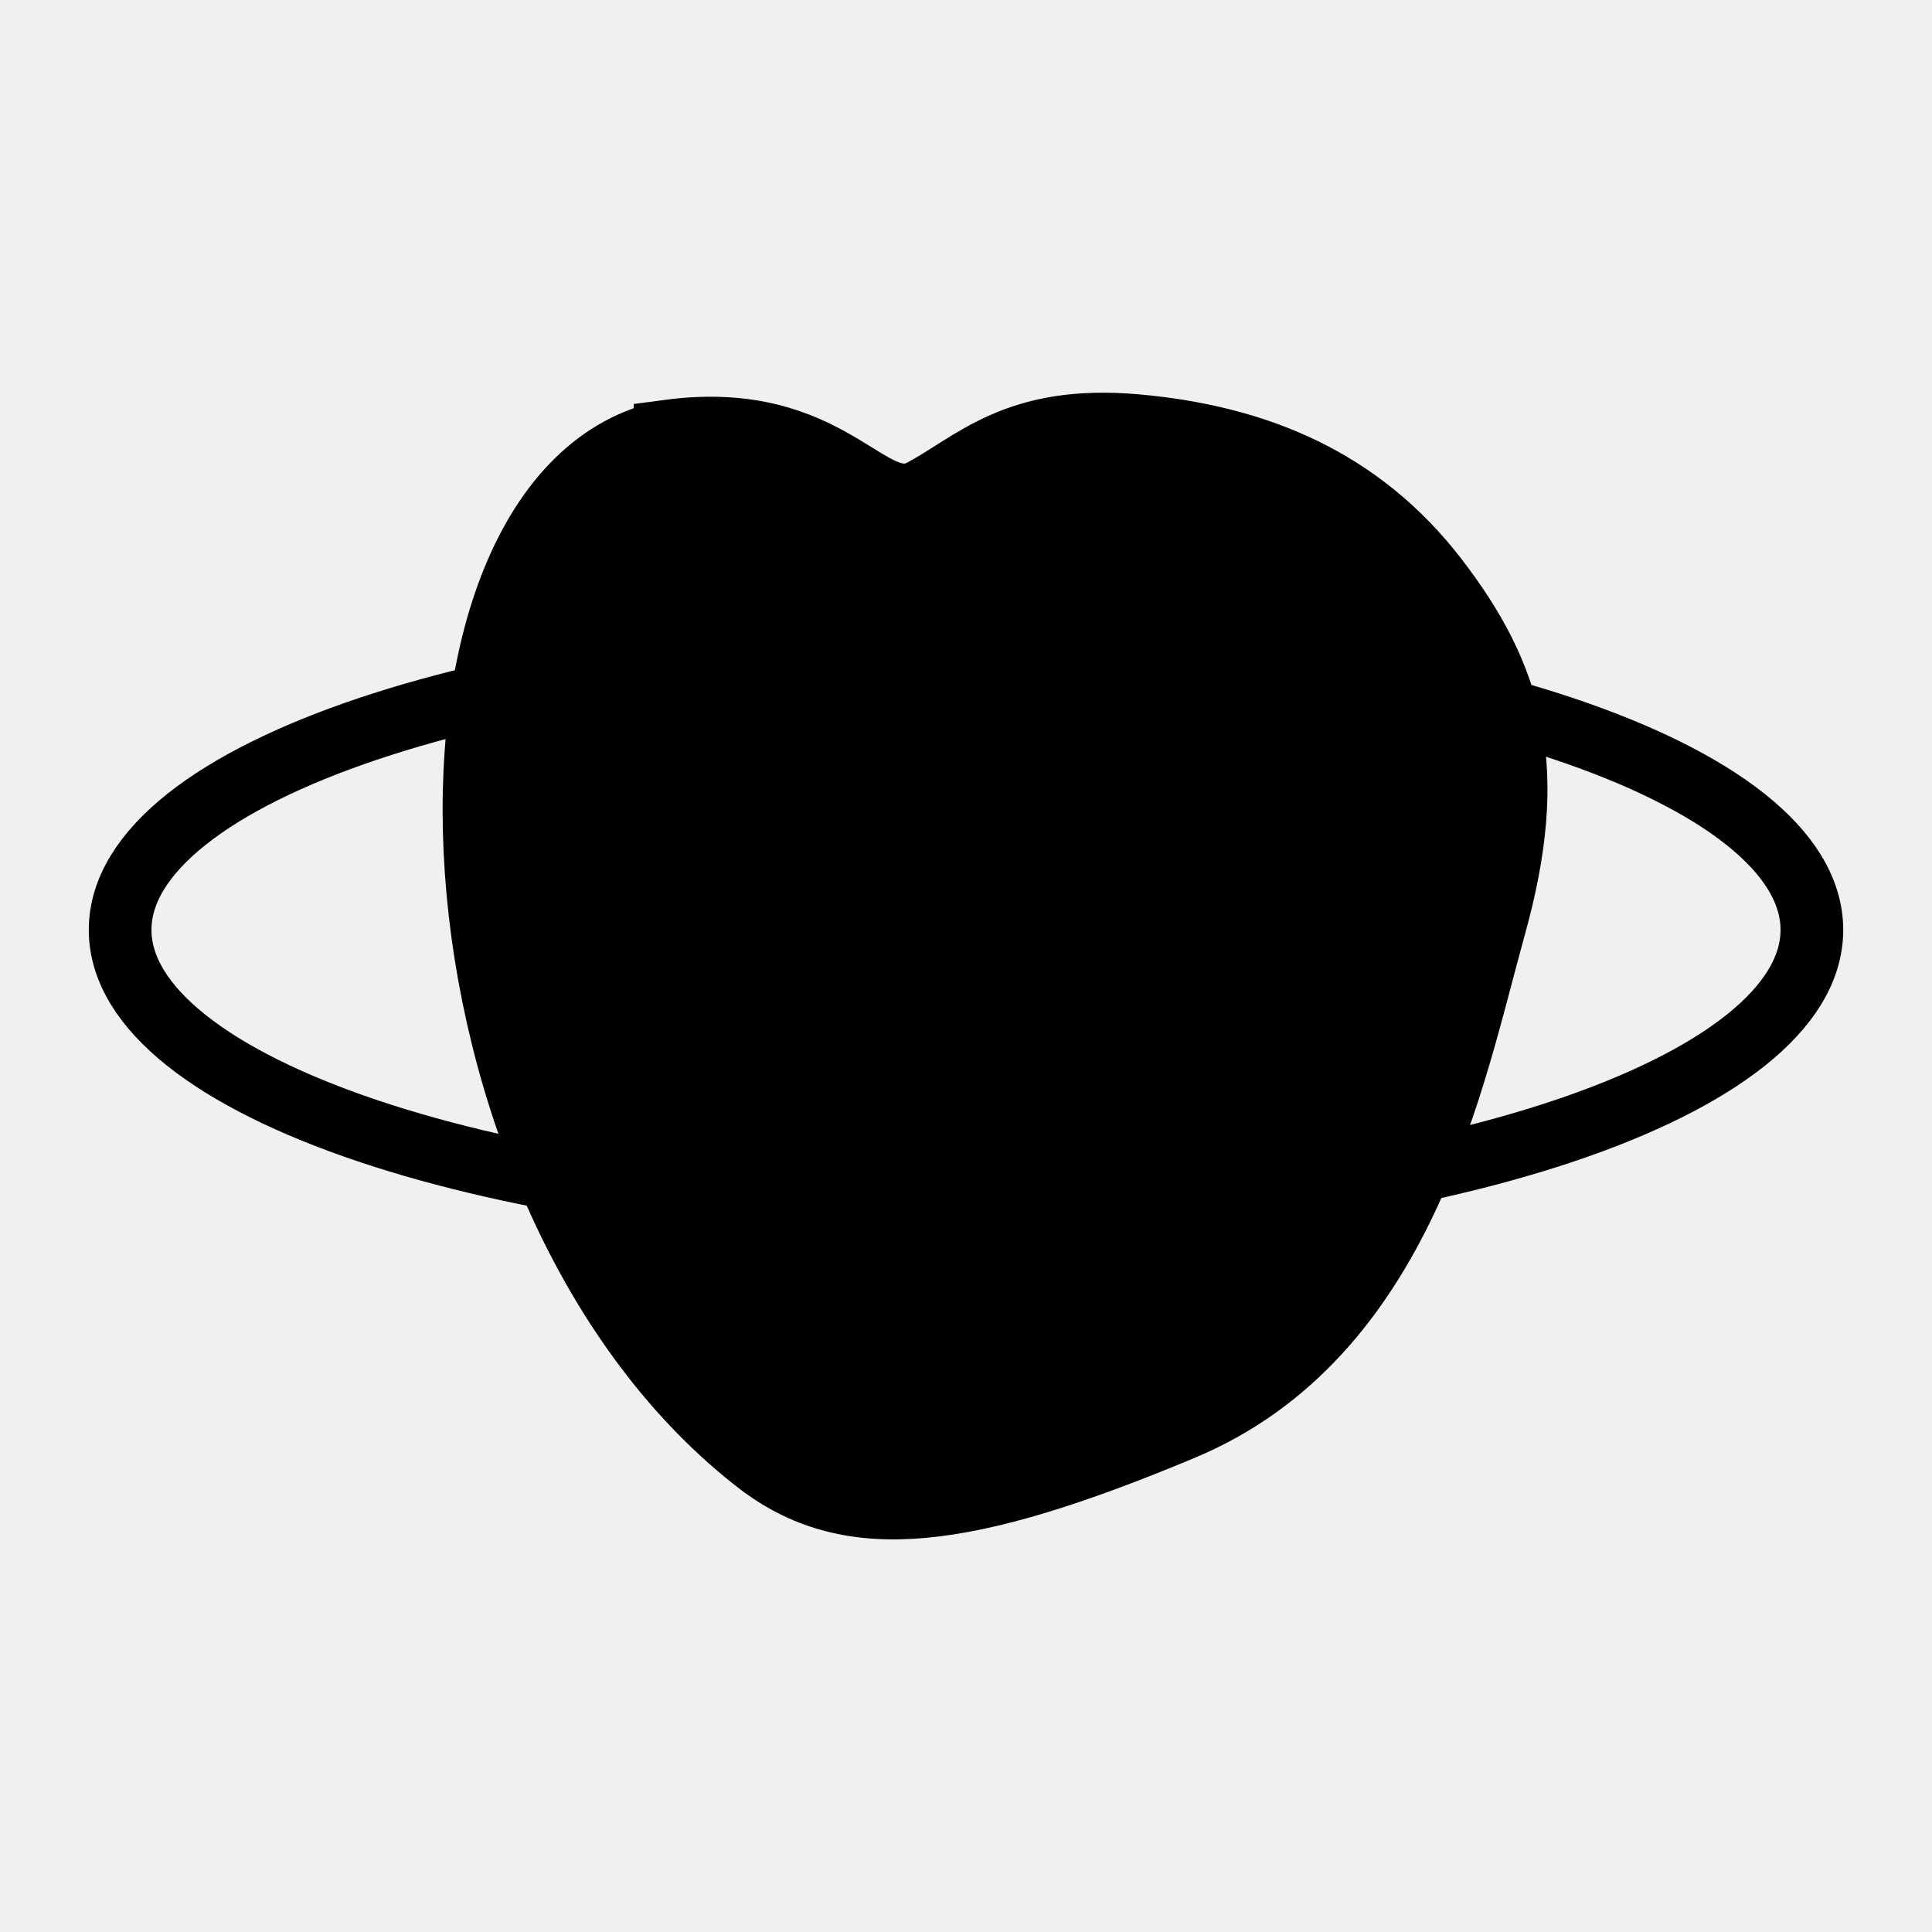
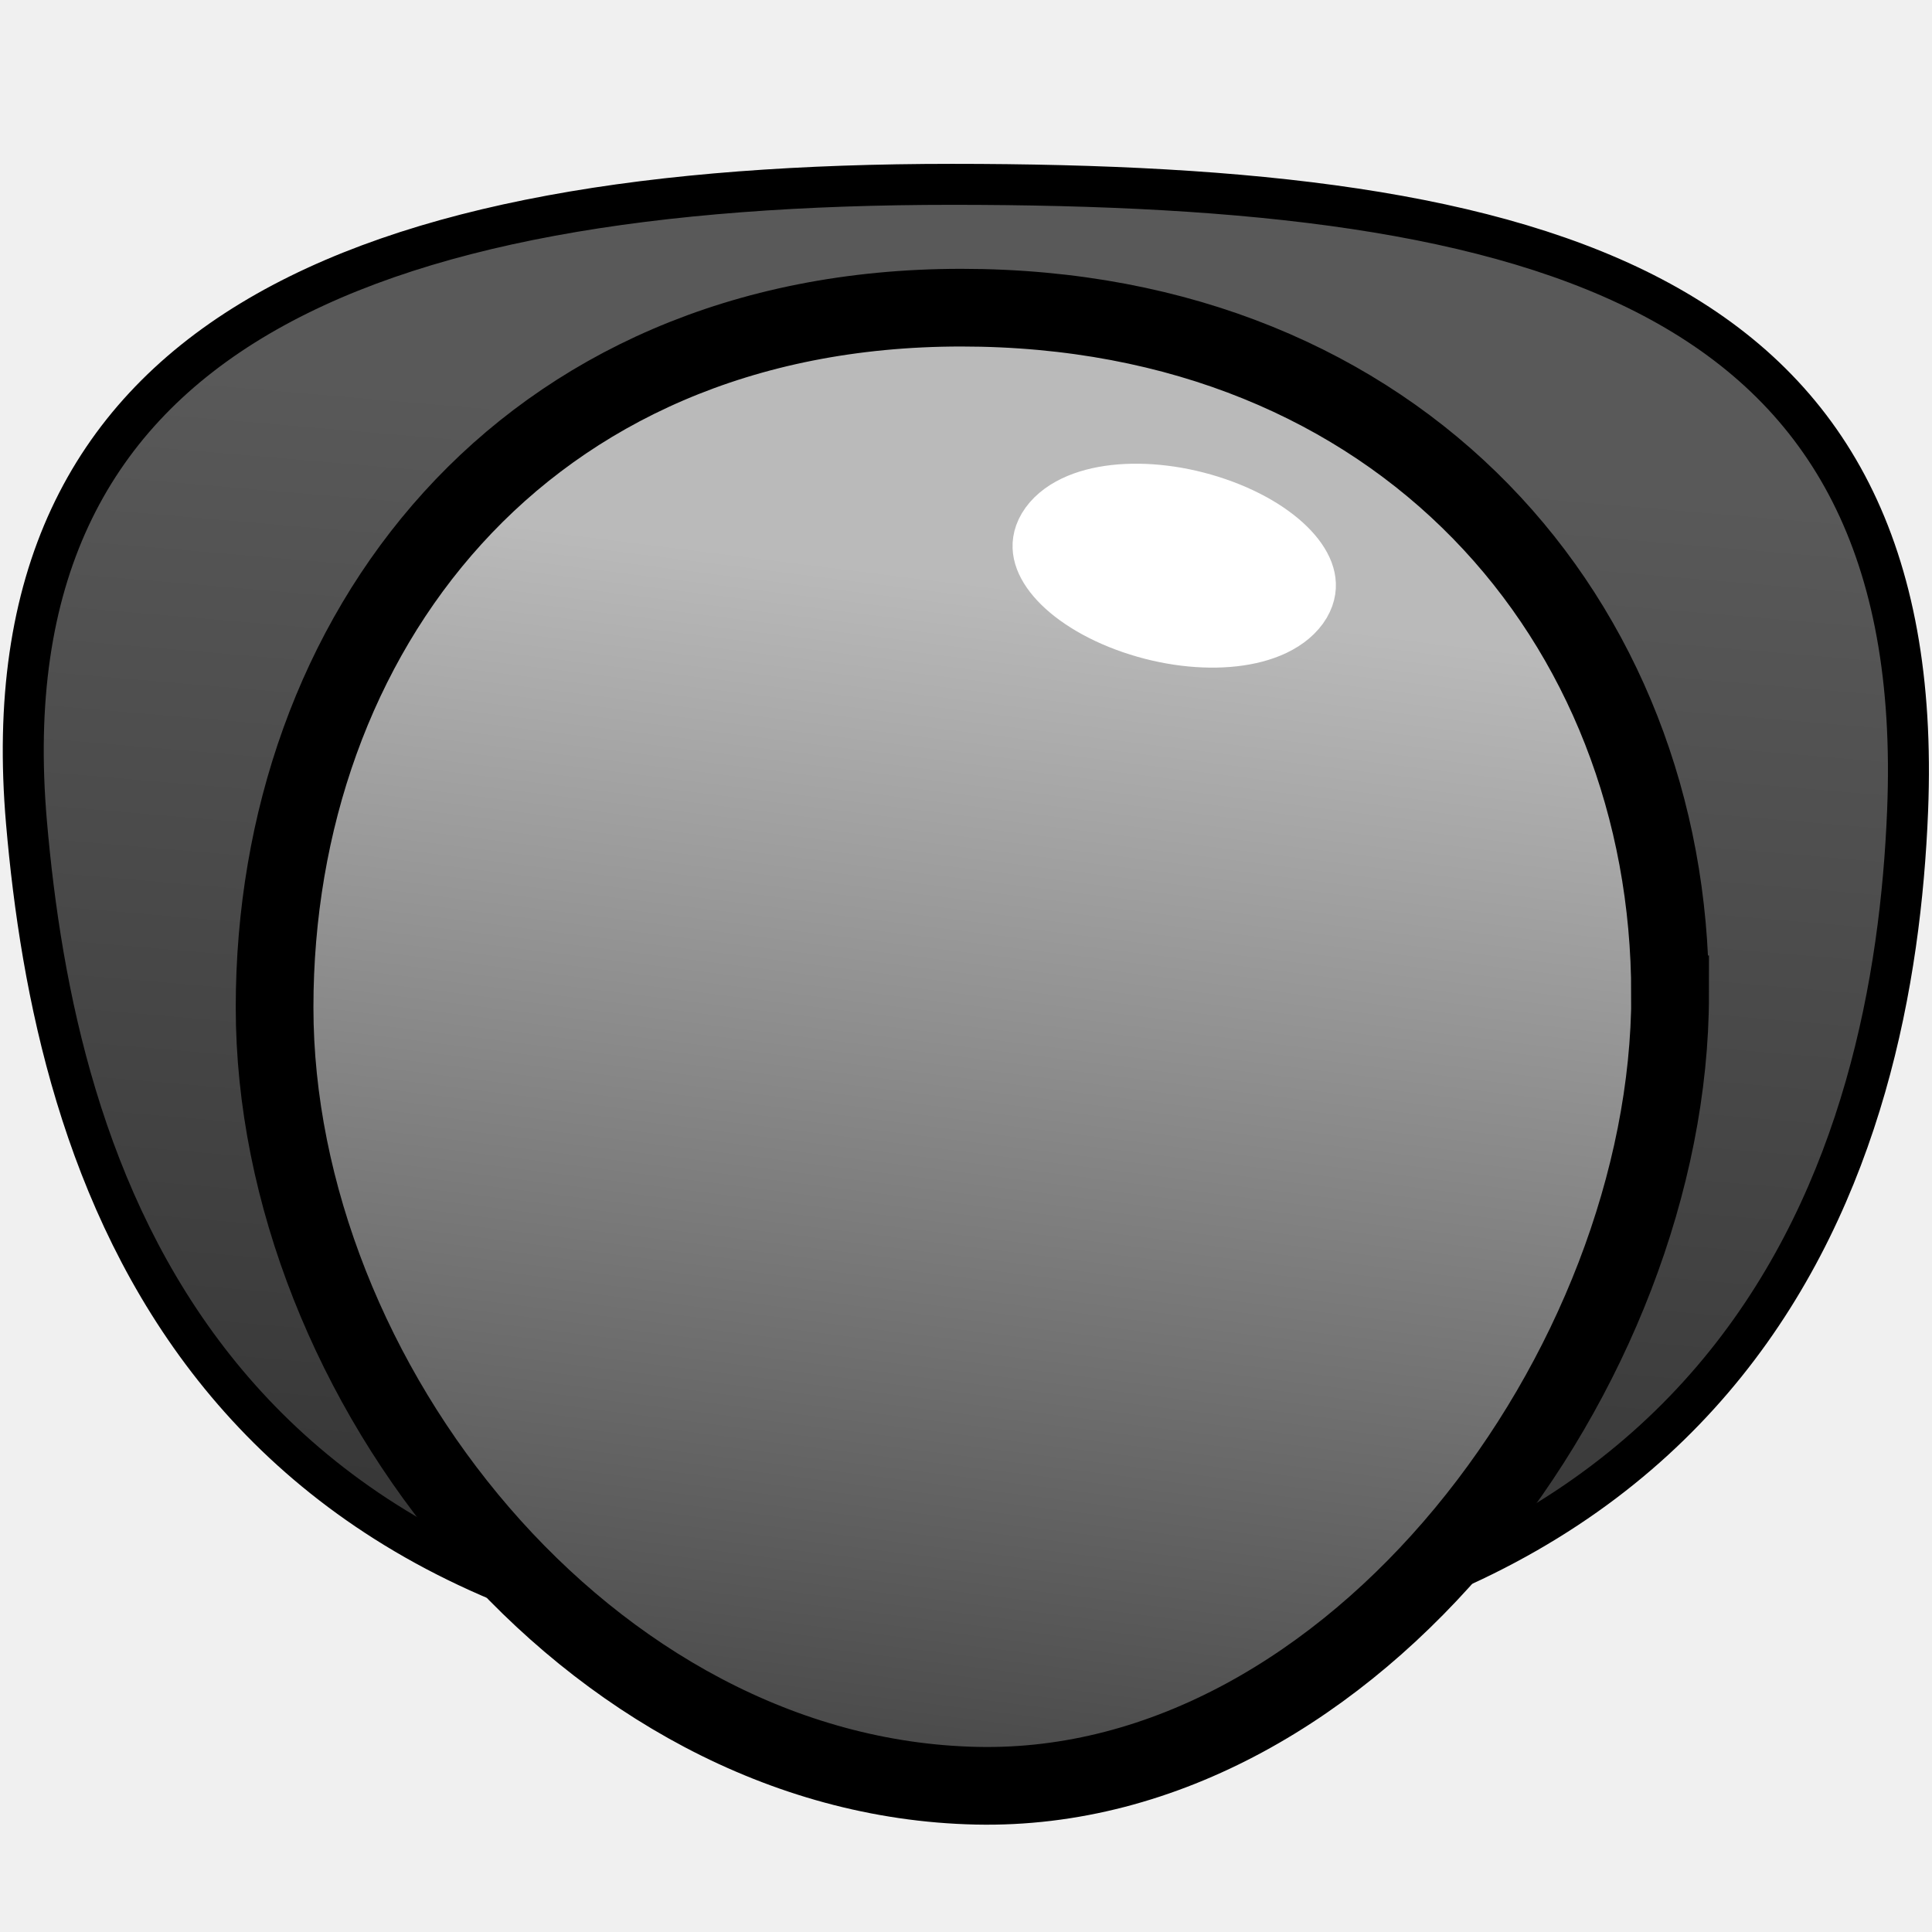
- <svg xmlns="http://www.w3.org/2000/svg" width="24" height="24" id="svg4744" version="1.1">
+ <svg xmlns="http://www.w3.org/2000/svg" xmlns:xlink="http://www.w3.org/1999/xlink" width="24" height="24" id="svg4744" version="1.1">
  <defs id="defs4746">
-     <linearGradient id="linearGradient4964">
-       <stop style="stop-color:#ffffff;stop-opacity:1;" offset="0" id="stop4966" />
-       <stop style="stop-color:#000000;stop-opacity:1;" offset="1" id="stop4968" />
+     <linearGradient id="linearGradient4062">
+       <stop style="stop-color:#2f2f2f;stop-opacity:1;" offset="0" id="stop4064" />
+       <stop style="stop-color:#bababa;stop-opacity:0" offset="1" id="stop4066" />
    </linearGradient>
+     <linearGradient id="linearGradient3946">
+       <stop style="stop-color:#595959;stop-opacity:1;" offset="0" id="stop3948" />
+       <stop style="stop-color:#323232;stop-opacity:1;" offset="1" id="stop3950" />
+     </linearGradient>
+     <linearGradient id="linearGradient3783">
+       <stop style="stop-color:#bababa;stop-opacity:1;" offset="0" id="stop3785" />
+       <stop style="stop-color:#bababa;stop-opacity:0;" offset="1" id="stop3787" />
+     </linearGradient>
+     <linearGradient id="linearGradient3772">
+       <stop style="stop-color:#000000;stop-opacity:1;" offset="0" id="stop3774" />
+       <stop style="stop-color:#666666;stop-opacity:0" offset="1" id="stop3776" />
+     </linearGradient>
+     <linearGradient xlink:href="#linearGradient3783" id="linearGradient3789" x1="14.905" y1="1036.342" x2="4.632" y2="1050.27" gradientUnits="userSpaceOnUse" gradientTransform="translate(-30.26786,-4.375)" />
+     <radialGradient xlink:href="#linearGradient3772" id="radialGradient3809" cx="6.789" cy="9.887" fx="6.789" fy="9.887" r="4.816" gradientTransform="matrix(0.6026992,0.3739307,-0.1585989,0.2556288,-26.27527,1028.03)" gradientUnits="userSpaceOnUse" />
+     <linearGradient xlink:href="#linearGradient3783-4" id="linearGradient3789-8" x1="14.905" y1="1036.342" x2="4.632" y2="1050.27" gradientUnits="userSpaceOnUse" />
+     <linearGradient id="linearGradient3783-4">
+       <stop style="stop-color:#bababa;stop-opacity:1;" offset="0" id="stop3785-6" />
+       <stop style="stop-color:#bababa;stop-opacity:0;" offset="1" id="stop3787-8" />
+     </linearGradient>
+     <radialGradient xlink:href="#linearGradient3772-8" id="radialGradient3809-5" cx="6.789" cy="9.887" fx="6.789" fy="9.887" r="4.816" gradientTransform="matrix(0.6026992,0.3739307,-0.1585989,0.2556288,-26.27527,1028.03)" gradientUnits="userSpaceOnUse" />
+     <linearGradient id="linearGradient3772-8">
+       <stop style="stop-color:#000000;stop-opacity:1;" offset="0" id="stop3774-4" />
+       <stop style="stop-color:#666666;stop-opacity:0" offset="1" id="stop3776-5" />
+     </linearGradient>
+     <radialGradient r="4.816" fy="9.887" fx="6.789" cy="9.887" cx="6.789" gradientTransform="matrix(0.7490424,0.02873228,-0.01549183,0.4038676,10.98386,1034.124)" gradientUnits="userSpaceOnUse" id="radialGradient3893" xlink:href="#linearGradient3772-8" />
+     <radialGradient r="4.816" fy="9.887" fx="6.789" cy="9.887" cx="6.789" gradientTransform="matrix(0.9522502,0.03528737,-0.01496679,0.4038874,9.515927,1035.089)" gradientUnits="userSpaceOnUse" id="radialGradient3893-1" xlink:href="#linearGradient3772-8-7" />
+     <linearGradient id="linearGradient3772-8-7">
+       <stop style="stop-color:#000000;stop-opacity:1;" offset="0" id="stop3774-4-5" />
+       <stop style="stop-color:#666666;stop-opacity:0" offset="1" id="stop3776-5-3" />
+     </linearGradient>
+     <radialGradient r="4.816" fy="9.887" fx="6.789" cy="9.887" cx="6.789" gradientTransform="matrix(-0.7424873,0.06150774,0.03336676,0.4027849,12.68778,1033.878)" gradientUnits="userSpaceOnUse" id="radialGradient3927" xlink:href="#linearGradient3772-8-7" />
+     <linearGradient xlink:href="#linearGradient3946" id="linearGradient3952" x1="12.838" y1="1033.157" x2="10.088" y2="1052.354" gradientUnits="userSpaceOnUse" gradientTransform="matrix(1.006004,0,0,0.7651265,-0.3771337,241.6813)" />
+     <radialGradient r="4.816" fy="9.887" fx="6.789" cy="9.887" cx="6.789" gradientTransform="matrix(-0.7424873,0.06150774,0.03336676,0.4027849,12.68778,1033.878)" gradientUnits="userSpaceOnUse" id="radialGradient3927-6" xlink:href="#linearGradient3772-8-7-3" />
+     <linearGradient id="linearGradient3772-8-7-3">
+       <stop style="stop-color:#000000;stop-opacity:1;" offset="0" id="stop3774-4-5-2" />
+       <stop style="stop-color:#666666;stop-opacity:0" offset="1" id="stop3776-5-3-0" />
+     </linearGradient>
+     <radialGradient r="4.816" fy="9.887" fx="6.789" cy="9.887" cx="6.789" gradientTransform="matrix(-0.7424873,0.06150774,0.03336676,0.4027849,16.60754,1041.302)" gradientUnits="userSpaceOnUse" id="radialGradient4005" xlink:href="#linearGradient3772-8-7-3" />
+     <radialGradient r="4.816" fy="9.887" fx="6.789" cy="9.887" cx="6.789" gradientTransform="matrix(-0.7424873,0.06150774,0.03336676,0.4027849,12.68778,1033.878)" gradientUnits="userSpaceOnUse" id="radialGradient3927-8" xlink:href="#linearGradient3772-8-7-1" />
+     <linearGradient id="linearGradient3772-8-7-1">
+       <stop style="stop-color:#000000;stop-opacity:1;" offset="0" id="stop3774-4-5-4" />
+       <stop style="stop-color:#666666;stop-opacity:0" offset="1" id="stop3776-5-3-9" />
+     </linearGradient>
+     <radialGradient r="4.816" fy="9.887" fx="6.789" cy="9.887" cx="6.789" gradientTransform="matrix(0.7424873,0.06150774,-0.03336676,0.4027849,10.60345,1033.878)" gradientUnits="userSpaceOnUse" id="radialGradient4041" xlink:href="#linearGradient3772-8-7-1" />
+     <linearGradient xlink:href="#linearGradient3946-7" id="linearGradient3952-7" x1="12.838" y1="1033.157" x2="10.088" y2="1052.354" gradientUnits="userSpaceOnUse" gradientTransform="matrix(1.006004,0,0,0.7651265,-0.3771337,241.6813)" />
+     <linearGradient id="linearGradient3946-7">
+       <stop style="stop-color:#bababa;stop-opacity:1;" offset="0" id="stop3948-9" />
+       <stop style="stop-color:#323232;stop-opacity:1;" offset="1" id="stop3950-5" />
+     </linearGradient>
+     <linearGradient xlink:href="#linearGradient3946" id="linearGradient4391" gradientUnits="userSpaceOnUse" gradientTransform="matrix(1.006004,0,0,0.7651265,-0.3771337,241.6813)" x1="12.838" y1="1033.157" x2="10.088" y2="1052.354" />
+     <linearGradient xlink:href="#linearGradient3946" id="linearGradient4395" gradientUnits="userSpaceOnUse" gradientTransform="matrix(1.384773,0,0,0.8259618,-4.540507,180.5018)" x1="12.838" y1="1033.157" x2="10.088" y2="1052.354" />
+     <linearGradient xlink:href="#linearGradient3946-7" id="linearGradient7024" gradientUnits="userSpaceOnUse" gradientTransform="matrix(1.027293,0,0,0.9055873,-0.201214,100.0756)" x1="12.838" y1="1033.157" x2="10.088" y2="1052.354" />
  </defs>
  <g id="layer1" transform="translate(0,-1028.362)">
-     <rect ry="3.727" y="1028.842" x="-23.52" height="23.04" width="23.04" id="rect2996-9-2-7-9-4-68-54-5-7" style="fill:none;stroke:none" transform="scale(-1,1)" />
-     <g id="g4330" transform="matrix(0.8640994,0,0,1,61.42345,748.4624)">
-       <path transform="matrix(1.126488,0,0,1,7.240928,0)" d="m -46.407,291.451 c 0,1.95 -4.833,3.531 -10.795,3.531 -5.962,0 -10.795,-1.581 -10.795,-3.531 0,-1.95 4.833,-3.531 10.795,-3.531 5.962,0 10.795,1.581 10.795,3.531 z" id="path4326" style="fill:none;stroke:#000000;stroke-width:0.8;stroke-linecap:round;stroke-miterlimit:4;stroke-opacity:1;stroke-dasharray:none" />
-       <path id="path4328" d="m -61.473,285.364 c 2.354,-0.269 2.892,1.076 3.632,0.74 0.74,-0.336 1.345,-0.942 3.094,-0.807 1.749,0.135 3.228,0.673 4.304,1.883 1.076,1.211 1.412,2.287 0.807,4.17 -0.605,1.883 -1.278,5.044 -4.439,6.188 -3.161,1.143 -4.775,1.278 -6.053,0.471 -4.996,-3.272 -5.386,-11.956 -1.345,-12.644 z" style="fill:#000000;stroke:#000000;stroke-width:1px;stroke-linecap:butt;stroke-linejoin:miter;stroke-opacity:1" />
-     </g>
+     <g id="g4242-2" transform="matrix(1.350455,0,0,1.350455,-35.46446,569.3314)" style="fill:none;stroke:#b3b3b3;stroke-opacity:1" />
+     <path style="fill:url(#linearGradient4395);fill-opacity:1;stroke:#000000;stroke-width:0.509;stroke-miterlimit:4;stroke-opacity:1;stroke-dasharray:none" d="m 23.697,1038.433 c -0.17,4.212 -1.898,10.582 -11.869,10.562 -9.476,-0.02 -11.135,-6.214 -11.499,-10.415 -0.523,-6.045 4.124,-7.928 11.499,-7.928 7.375,0 12.131,1.293 11.869,7.78 z" id="path3875" />
+     <path style="fill:url(#linearGradient7024);fill-opacity:1;stroke:#000000;stroke-width:0.965;stroke-opacity:1" d="m 20.747,1040.714 c 0,4.622 -3.922,9.934 -8.617,9.831 -4.825,-0.105 -8.719,-5.047 -8.719,-9.669 0,-4.622 3.059,-8.692 8.53,-8.692 5.471,0 8.805,3.909 8.805,8.53 z" id="path3875-4" />
+     <path style="fill:#ffffff;fill-opacity:1;stroke:#ffffff;stroke-opacity:1" id="path3781-8-1" d="m 17.679,7.728 c 0,0.777 -1.369,1.406 -3.058,1.406 -1.689,0 -3.058,-0.63 -3.058,-1.406 0,-0.777 1.369,-1.406 3.058,-1.406 1.689,0 3.058,0.63 3.058,1.406 z" transform="matrix(0.5320098,0.1828828,-0.3350499,0.5637975,9.397407,1028.358)" />
  </g>
</svg>
